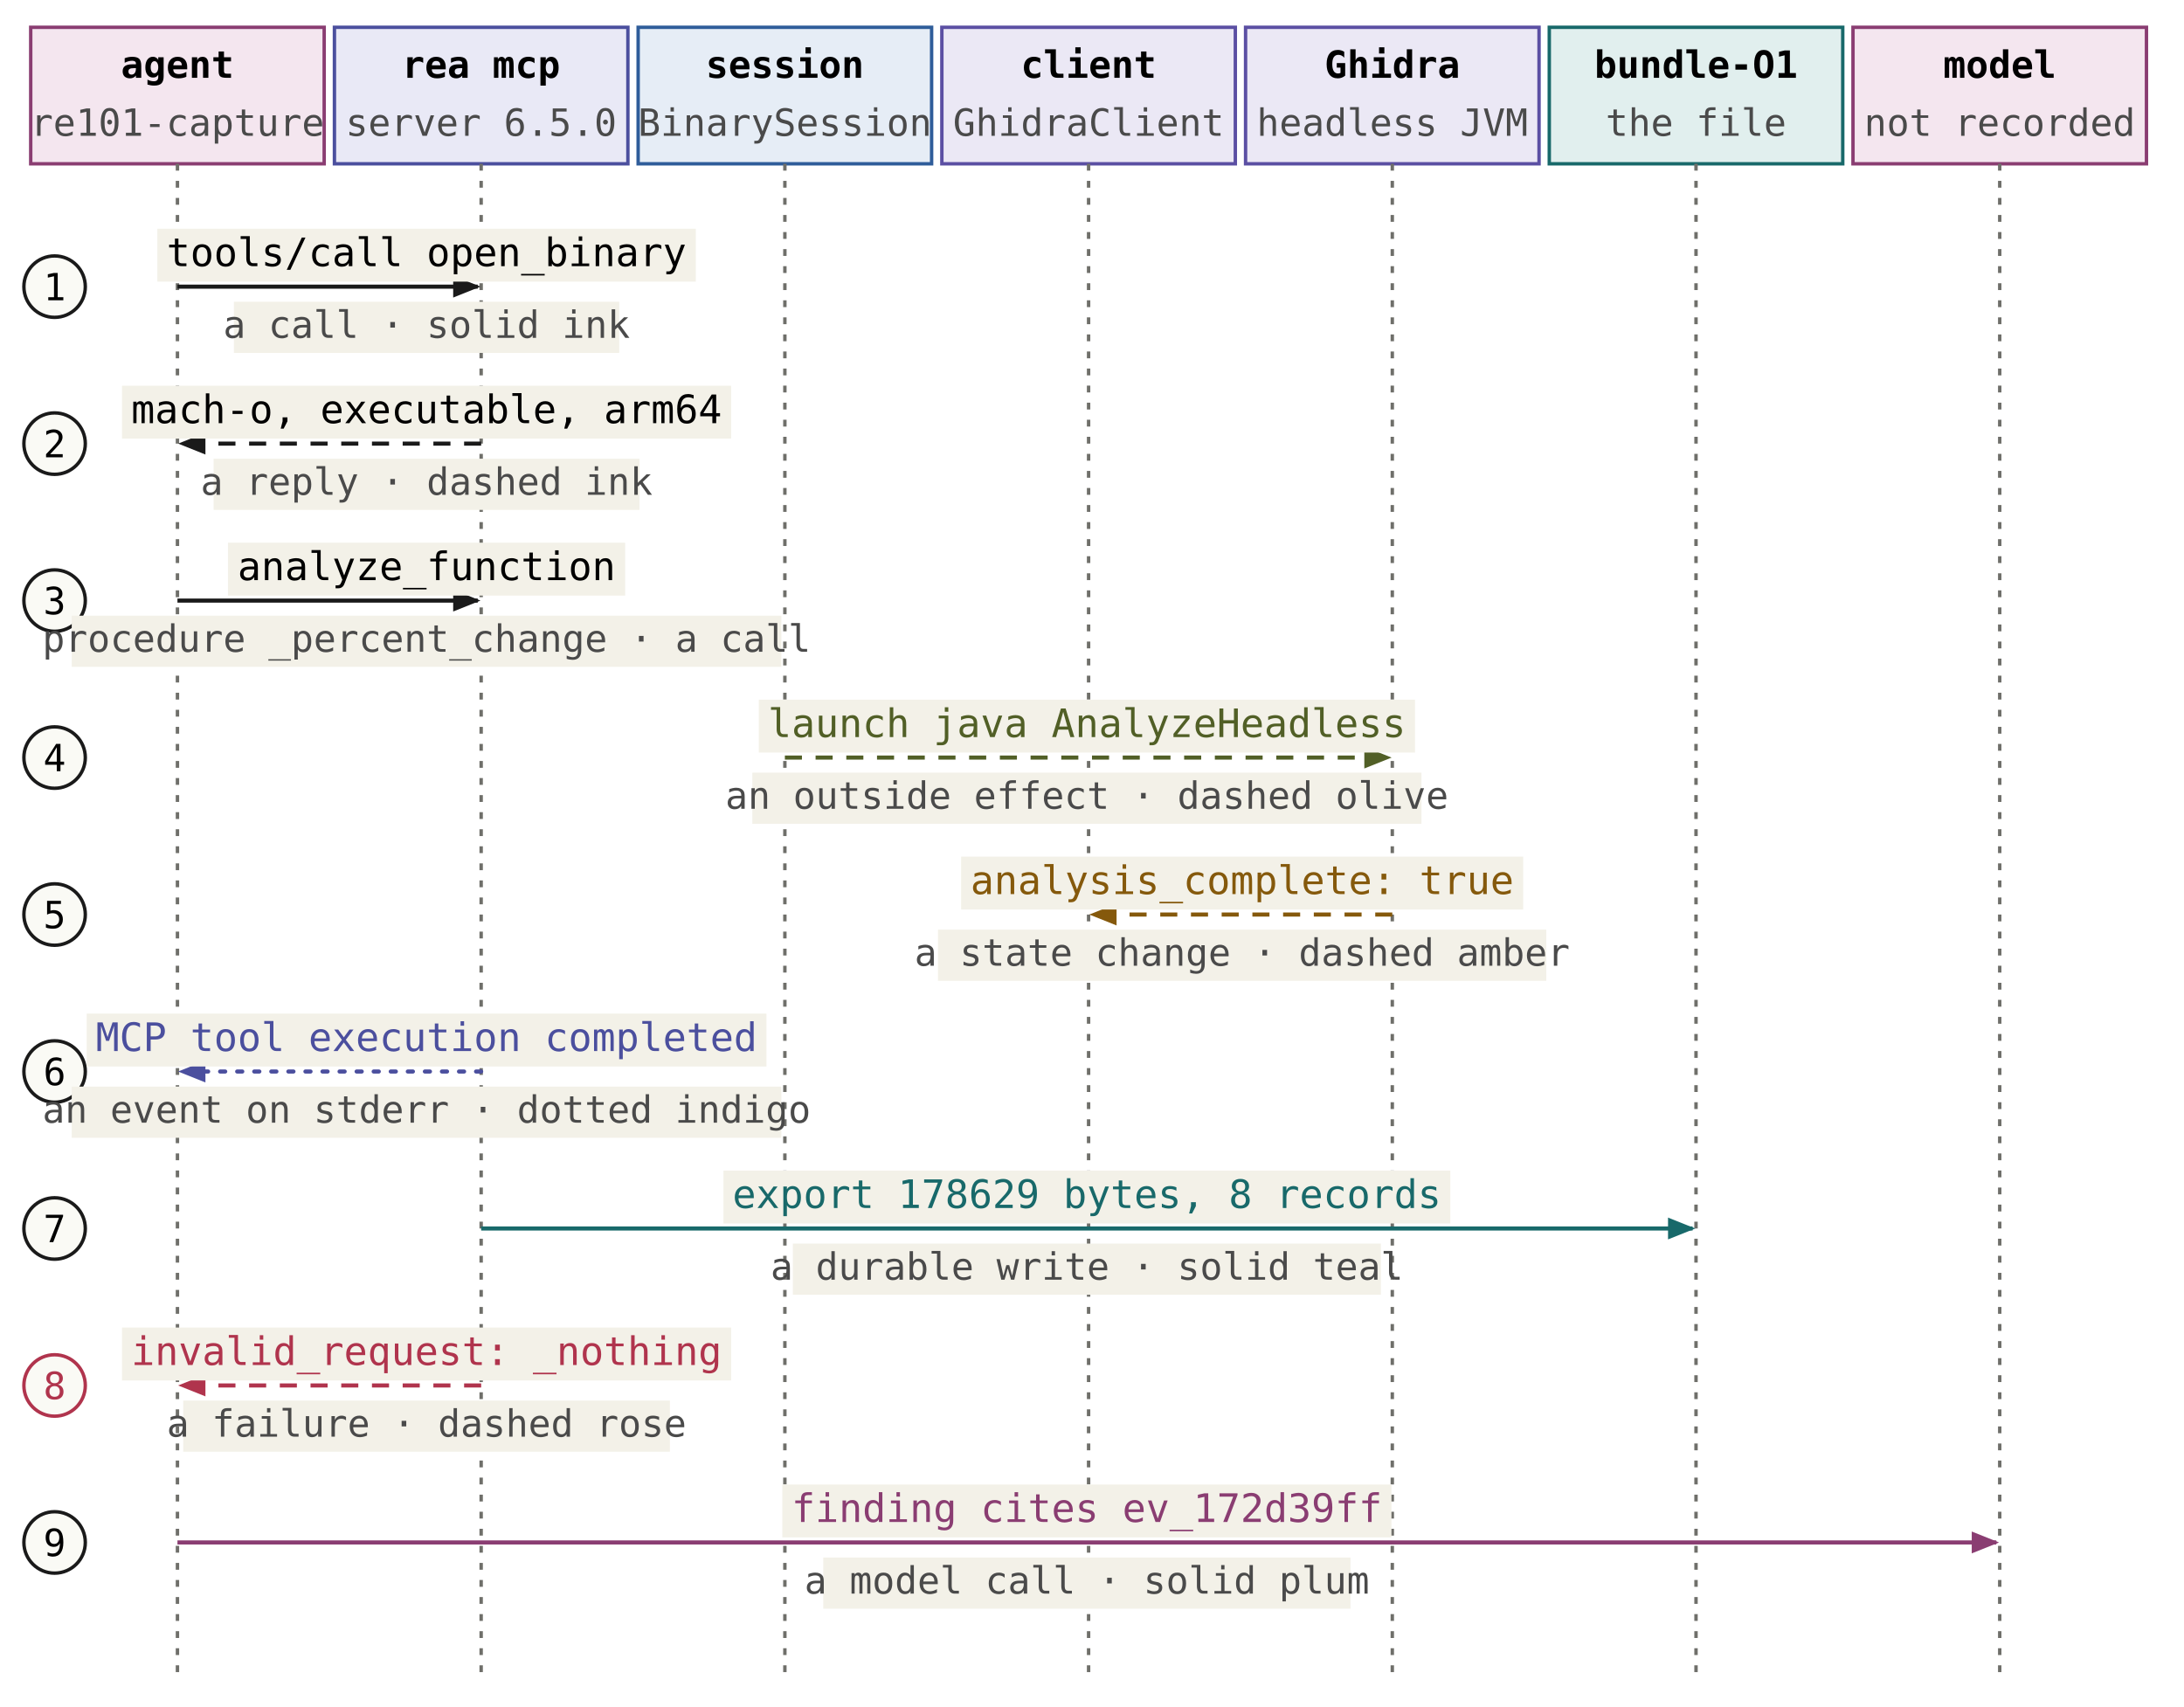
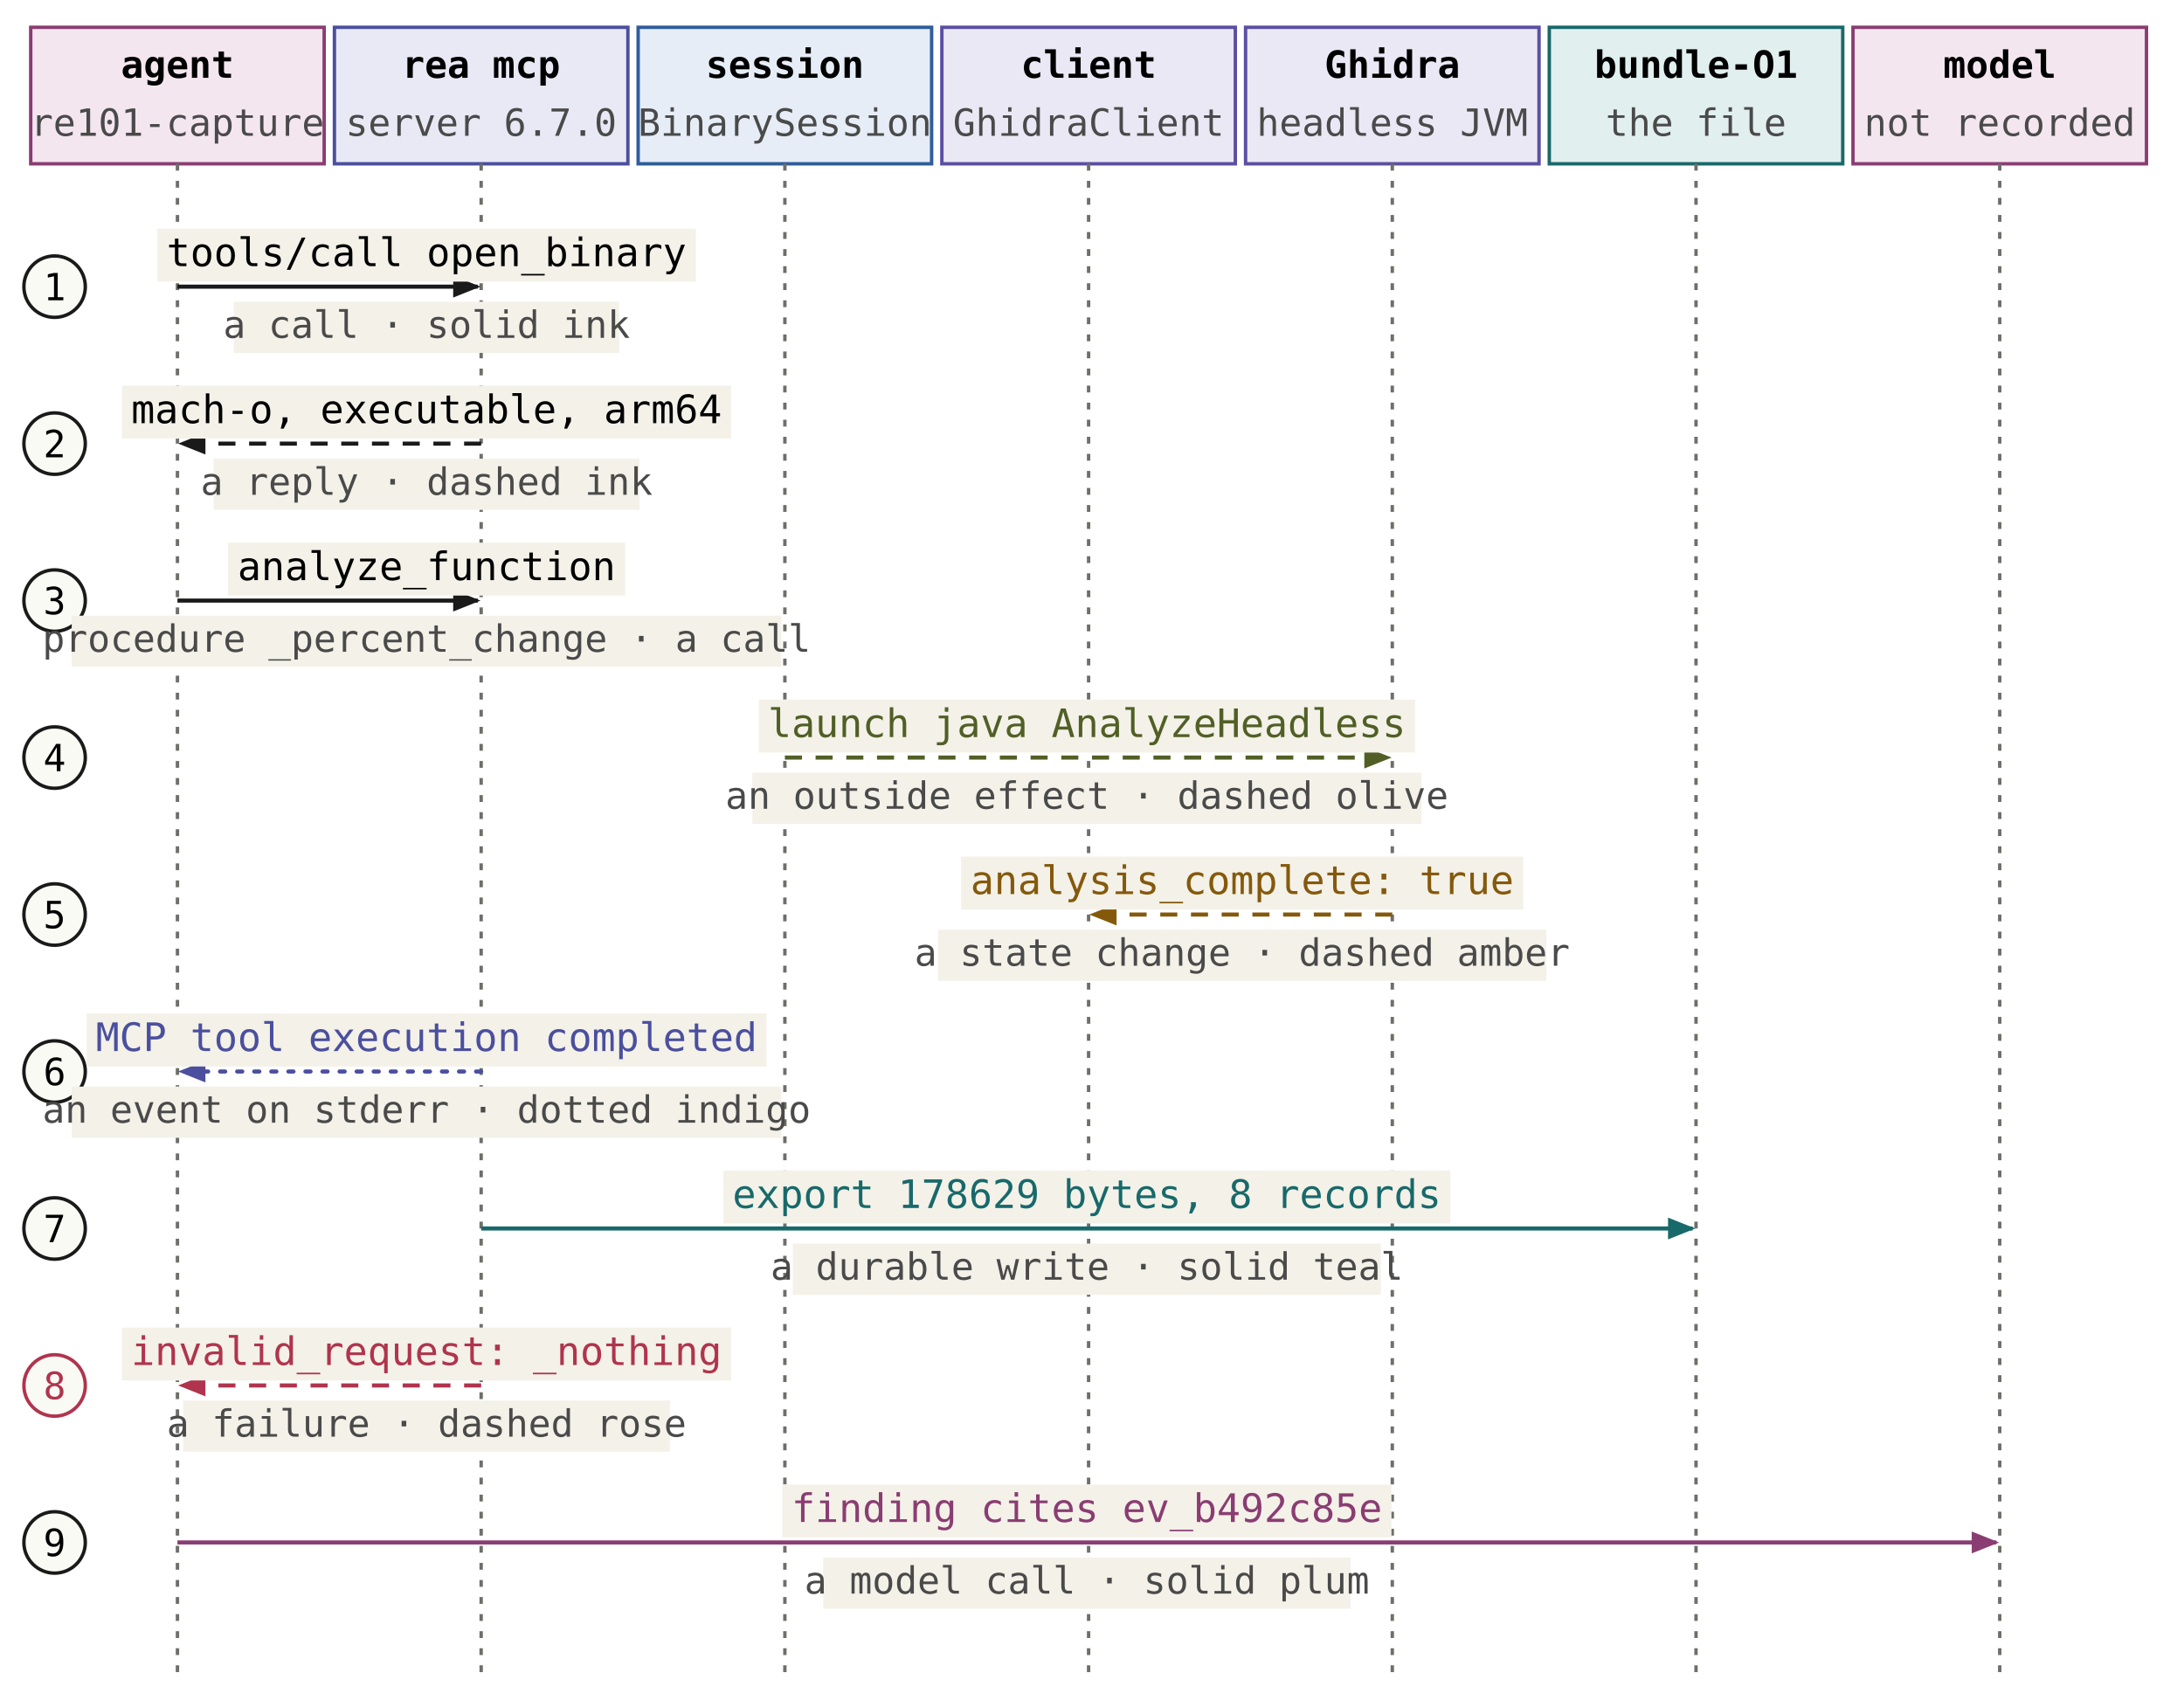
<svg xmlns="http://www.w3.org/2000/svg" viewBox="0 0 640 500" role="img" aria-labelledby="fig-0-1-title fig-0-1-desc" font-family="JetBrains Mono, ui-monospace, monospace">
  <defs>
    <marker id="fig-0-1-head-ink" viewBox="0 0 10 10" refX="9" refY="5" markerWidth="8" markerHeight="8" markerUnits="userSpaceOnUse" orient="auto-start-reverse">
      <path d="M0 1 L10 5 L0 9 z" fill="var(--m-ink, #1a1a1a)" />
    </marker>
    <marker id="fig-0-1-head-olive" viewBox="0 0 10 10" refX="9" refY="5" markerWidth="8" markerHeight="8" markerUnits="userSpaceOnUse" orient="auto-start-reverse">
      <path d="M0 1 L10 5 L0 9 z" fill="var(--m-olive-ink, #515f26)" />
    </marker>
    <marker id="fig-0-1-head-amber" viewBox="0 0 10 10" refX="9" refY="5" markerWidth="8" markerHeight="8" markerUnits="userSpaceOnUse" orient="auto-start-reverse">
      <path d="M0 1 L10 5 L0 9 z" fill="var(--m-amber-ink, #85590c)" />
    </marker>
    <marker id="fig-0-1-head-indigo" viewBox="0 0 10 10" refX="9" refY="5" markerWidth="8" markerHeight="8" markerUnits="userSpaceOnUse" orient="auto-start-reverse">
      <path d="M0 1 L10 5 L0 9 z" fill="var(--m-indigo-ink, #4b4f9e)" />
    </marker>
    <marker id="fig-0-1-head-teal" viewBox="0 0 10 10" refX="9" refY="5" markerWidth="8" markerHeight="8" markerUnits="userSpaceOnUse" orient="auto-start-reverse">
      <path d="M0 1 L10 5 L0 9 z" fill="var(--m-teal-ink, #18696a)" />
    </marker>
    <marker id="fig-0-1-head-rose" viewBox="0 0 10 10" refX="9" refY="5" markerWidth="8" markerHeight="8" markerUnits="userSpaceOnUse" orient="auto-start-reverse">
      <path d="M0 1 L10 5 L0 9 z" fill="var(--m-rose-ink, #b0344d)" />
    </marker>
    <marker id="fig-0-1-head-plum" viewBox="0 0 10 10" refX="9" refY="5" markerWidth="8" markerHeight="8" markerUnits="userSpaceOnUse" orient="auto-start-reverse">
      <path d="M0 1 L10 5 L0 9 z" fill="var(--m-plum-ink, #8a3d72)" />
    </marker>
  </defs>
  <rect x="9" y="8" width="86" height="40" fill="var(--m-plum-fill, #f4e6ef)" stroke="var(--m-plum-ink, #8a3d72)" />
  <text x="52" y="22.8" font-size="11" text-anchor="middle" font-weight="700">agent</text>
  <text x="52" y="39.8" font-size="11" text-anchor="middle" class="m-serif" fill="var(--m-ink-soft, #4a4a4a)">re101-capture</text>
  <line x1="52" y1="48" x2="52" y2="492" stroke="var(--m-ink-mute, #6f6f6a)" stroke-width="1" stroke-dasharray="2 3" />
  <rect x="98" y="8" width="86" height="40" fill="var(--m-indigo-fill, #e9e9f6)" stroke="var(--m-indigo-ink, #4b4f9e)" />
  <text x="141" y="22.8" font-size="11" text-anchor="middle" font-weight="700">rea mcp</text>
-   <text x="141" y="39.8" font-size="11" text-anchor="middle" class="m-serif" fill="var(--m-ink-soft, #4a4a4a)">server 6.5.0</text>
+   <text x="141" y="39.8" font-size="11" text-anchor="middle" class="m-serif" fill="var(--m-ink-soft, #4a4a4a)">server 6.7.0</text>
  <line x1="141" y1="48" x2="141" y2="492" stroke="var(--m-ink-mute, #6f6f6a)" stroke-width="1" stroke-dasharray="2 3" />
  <rect x="187" y="8" width="86" height="40" fill="var(--m-blue-fill, #e6edf6)" stroke="var(--m-blue-ink, #2f5d9a)" />
  <text x="230" y="22.8" font-size="11" text-anchor="middle" font-weight="700">session</text>
  <text x="230" y="39.8" font-size="11" text-anchor="middle" class="m-serif" fill="var(--m-ink-soft, #4a4a4a)">BinarySession</text>
  <line x1="230" y1="48" x2="230" y2="492" stroke="var(--m-ink-mute, #6f6f6a)" stroke-width="1" stroke-dasharray="2 3" />
  <rect x="276" y="8" width="86" height="40" fill="var(--m-violet-fill, #ebe8f5)" stroke="var(--m-violet-ink, #5b4fa3)" />
  <text x="319" y="22.8" font-size="11" text-anchor="middle" font-weight="700">client</text>
  <text x="319" y="39.8" font-size="11" text-anchor="middle" class="m-serif" fill="var(--m-ink-soft, #4a4a4a)">GhidraClient</text>
  <line x1="319" y1="48" x2="319" y2="492" stroke="var(--m-ink-mute, #6f6f6a)" stroke-width="1" stroke-dasharray="2 3" />
  <rect x="365" y="8" width="86" height="40" fill="var(--m-violet-fill, #ebe8f5)" stroke="var(--m-violet-ink, #5b4fa3)" />
  <text x="408" y="22.8" font-size="11" text-anchor="middle" font-weight="700">Ghidra</text>
  <text x="408" y="39.8" font-size="11" text-anchor="middle" class="m-serif" fill="var(--m-ink-soft, #4a4a4a)">headless JVM</text>
  <line x1="408" y1="48" x2="408" y2="492" stroke="var(--m-ink-mute, #6f6f6a)" stroke-width="1" stroke-dasharray="2 3" />
  <rect x="454" y="8" width="86" height="40" fill="var(--m-teal-fill, #e1efee)" stroke="var(--m-teal-ink, #18696a)" />
  <text x="497" y="22.8" font-size="11" text-anchor="middle" font-weight="700">bundle-O1</text>
  <text x="497" y="39.8" font-size="11" text-anchor="middle" class="m-serif" fill="var(--m-ink-soft, #4a4a4a)">the file</text>
  <line x1="497" y1="48" x2="497" y2="492" stroke="var(--m-ink-mute, #6f6f6a)" stroke-width="1" stroke-dasharray="2 3" />
  <rect x="543" y="8" width="86" height="40" fill="var(--m-plum-fill, #f4e6ef)" stroke="var(--m-plum-ink, #8a3d72)" />
  <text x="586" y="22.8" font-size="11" text-anchor="middle" font-weight="700">model</text>
  <text x="586" y="39.8" font-size="11" text-anchor="middle" class="m-serif" fill="var(--m-ink-soft, #4a4a4a)">not recorded</text>
  <line x1="586" y1="48" x2="586" y2="492" stroke="var(--m-ink-mute, #6f6f6a)" stroke-width="1" stroke-dasharray="2 3" />
  <g data-beat="1">
    <animate attributeName="opacity" values="0;0;1" keyTimes="0;0;1" calcMode="spline" keySplines="0 0 1 1;0.23 1 0.32 1" dur="0.45s" begin="indefinite" fill="freeze" />
    <animateTransform attributeName="transform" type="translate" values="0 4;0 4;0 0" keyTimes="0;0;1" calcMode="spline" keySplines="0 0 1 1;0.23 1 0.32 1" dur="0.45s" begin="indefinite" fill="freeze" />
    <circle cx="16" cy="84" r="9" fill="var(--m-paper, #fafaf5)" stroke="var(--m-ink, #1a1a1a)" stroke-width="1" />
    <text x="16" y="88" font-size="11" text-anchor="middle">1</text>
    <line x1="52" y1="84" x2="140" y2="84" stroke="var(--m-ink, #1a1a1a)" stroke-width="1.2" marker-end="url(#fig-0-1-head-ink)" />
    <circle class="m-packet" r="3.5" fill="var(--m-ink, #1a1a1a)" opacity="0">
      <animateMotion path="M52 84 L140 84" keyPoints="0;0;1;1" keyTimes="0;0;0.688;1" calcMode="linear" dur="0.8s" begin="indefinite" fill="freeze" />
      <animate attributeName="opacity" values="0;0;1;1;0" keyTimes="0;0;0.1;0.688;1" dur="0.8s" begin="indefinite" fill="freeze" />
    </circle>
    <rect class="m-knock" x="46.1" y="67.03" width="157.8" height="15.5" fill="var(--m-panel, #f3f1e8)" />
    <text x="125" y="78" font-size="11.5" text-anchor="middle">tools/call open_binary</text>
    <rect class="m-knock" x="68.54" y="88.42" width="112.92" height="15" fill="var(--m-panel, #f3f1e8)" />
    <text x="125" y="99" font-size="11" text-anchor="middle" class="m-serif" fill="var(--m-ink-soft, #4a4a4a)">a call · solid ink</text>
  </g>
  <g data-beat="2">
    <animate attributeName="opacity" values="0;0;1" keyTimes="0;0.571;1" calcMode="spline" keySplines="0 0 1 1;0.23 1 0.32 1" dur="1.05s" begin="indefinite" fill="freeze" />
    <animateTransform attributeName="transform" type="translate" values="0 4;0 4;0 0" keyTimes="0;0.571;1" calcMode="spline" keySplines="0 0 1 1;0.23 1 0.32 1" dur="1.05s" begin="indefinite" fill="freeze" />
    <circle cx="16" cy="130" r="9" fill="var(--m-paper, #fafaf5)" stroke="var(--m-ink, #1a1a1a)" stroke-width="1" />
    <text x="16" y="134" font-size="11" text-anchor="middle">2</text>
    <line x1="141" y1="130" x2="53" y2="130" stroke="var(--m-ink, #1a1a1a)" stroke-width="1.2" stroke-dasharray="5 4" marker-end="url(#fig-0-1-head-ink)" />
    <circle class="m-packet" r="3.5" fill="var(--m-ink, #1a1a1a)" opacity="0">
      <animateMotion path="M141 130 L53 130" keyPoints="0;0;1;1" keyTimes="0;0.429;0.821;1" calcMode="linear" dur="1.4s" begin="indefinite" fill="freeze" />
      <animate attributeName="opacity" values="0;0;1;1;0" keyTimes="0;0.429;0.486;0.821;1" dur="1.4s" begin="indefinite" fill="freeze" />
    </circle>
    <rect class="m-knock" x="35.75" y="113.03" width="178.5" height="15.5" fill="var(--m-panel, #f3f1e8)" />
    <text x="125" y="124" font-size="11.5" text-anchor="middle">mach-o, executable, arm64</text>
    <rect class="m-knock" x="62.6" y="134.42" width="124.8" height="15" fill="var(--m-panel, #f3f1e8)" />
    <text x="125" y="145" font-size="11" text-anchor="middle" class="m-serif" fill="var(--m-ink-soft, #4a4a4a)">a reply · dashed ink</text>
  </g>
  <g data-beat="3">
    <animate attributeName="opacity" values="0;0;1" keyTimes="0;0.727;1" calcMode="spline" keySplines="0 0 1 1;0.23 1 0.32 1" dur="1.65s" begin="indefinite" fill="freeze" />
    <animateTransform attributeName="transform" type="translate" values="0 4;0 4;0 0" keyTimes="0;0.727;1" calcMode="spline" keySplines="0 0 1 1;0.23 1 0.32 1" dur="1.65s" begin="indefinite" fill="freeze" />
    <circle cx="16" cy="176" r="9" fill="var(--m-paper, #fafaf5)" stroke="var(--m-ink, #1a1a1a)" stroke-width="1" />
    <text x="16" y="180" font-size="11" text-anchor="middle">3</text>
    <line x1="52" y1="176" x2="140" y2="176" stroke="var(--m-ink, #1a1a1a)" stroke-width="1.2" marker-end="url(#fig-0-1-head-ink)" />
    <circle class="m-packet" r="3.5" fill="var(--m-ink, #1a1a1a)" opacity="0">
      <animateMotion path="M52 176 L140 176" keyPoints="0;0;1;1" keyTimes="0;0.6;0.875;1" calcMode="linear" dur="2s" begin="indefinite" fill="freeze" />
      <animate attributeName="opacity" values="0;0;1;1;0" keyTimes="0;0.6;0.64;0.875;1" dur="2s" begin="indefinite" fill="freeze" />
    </circle>
    <rect class="m-knock" x="66.8" y="159.03" width="116.4" height="15.5" fill="var(--m-panel, #f3f1e8)" />
    <text x="125" y="170" font-size="11.5" text-anchor="middle">analyze_function</text>
    <rect class="m-knock" x="21.02" y="180.42" width="207.96" height="15" fill="var(--m-panel, #f3f1e8)" />
    <text x="125" y="191" font-size="11" text-anchor="middle" class="m-serif" fill="var(--m-ink-soft, #4a4a4a)">procedure _percent_change · a call</text>
  </g>
  <g data-beat="4">
    <animate attributeName="opacity" values="0;0;1" keyTimes="0;0.8;1" calcMode="spline" keySplines="0 0 1 1;0.23 1 0.32 1" dur="2.25s" begin="indefinite" fill="freeze" />
    <animateTransform attributeName="transform" type="translate" values="0 4;0 4;0 0" keyTimes="0;0.8;1" calcMode="spline" keySplines="0 0 1 1;0.23 1 0.32 1" dur="2.25s" begin="indefinite" fill="freeze" />
    <circle cx="16" cy="222" r="9" fill="var(--m-paper, #fafaf5)" stroke="var(--m-ink, #1a1a1a)" stroke-width="1" />
    <text x="16" y="226" font-size="11" text-anchor="middle">4</text>
    <line x1="230" y1="222" x2="407" y2="222" stroke="var(--m-olive-ink, #515f26)" stroke-width="1.2" stroke-dasharray="5 4" marker-end="url(#fig-0-1-head-olive)" />
    <circle class="m-packet" r="3.5" fill="var(--m-olive-ink, #515f26)" opacity="0">
      <animateMotion path="M230 222 L407 222" keyPoints="0;0;1;1" keyTimes="0;0.692;0.904;1" calcMode="linear" dur="2.6s" begin="indefinite" fill="freeze" />
      <animate attributeName="opacity" values="0;0;1;1;0" keyTimes="0;0.692;0.723;0.904;1" dur="2.6s" begin="indefinite" fill="freeze" />
    </circle>
    <rect class="m-knock" x="222.35" y="205.03" width="192.3" height="15.5" fill="var(--m-panel, #f3f1e8)" />
    <text x="318.5" y="216" font-size="11.5" text-anchor="middle" fill="var(--m-olive-ink, #515f26)">launch java AnalyzeHeadless</text>
    <rect class="m-knock" x="220.46" y="226.42" width="196.08" height="15" fill="var(--m-panel, #f3f1e8)" />
    <text x="318.5" y="237" font-size="11" text-anchor="middle" class="m-serif" fill="var(--m-ink-soft, #4a4a4a)">an outside effect · dashed olive</text>
  </g>
  <g data-beat="5">
    <animate attributeName="opacity" values="0;0;1" keyTimes="0;0.842;1" calcMode="spline" keySplines="0 0 1 1;0.23 1 0.32 1" dur="2.85s" begin="indefinite" fill="freeze" />
    <animateTransform attributeName="transform" type="translate" values="0 4;0 4;0 0" keyTimes="0;0.842;1" calcMode="spline" keySplines="0 0 1 1;0.23 1 0.32 1" dur="2.85s" begin="indefinite" fill="freeze" />
    <circle cx="16" cy="268" r="9" fill="var(--m-paper, #fafaf5)" stroke="var(--m-ink, #1a1a1a)" stroke-width="1" />
    <text x="16" y="272" font-size="11" text-anchor="middle">5</text>
    <line x1="408" y1="268" x2="320" y2="268" stroke="var(--m-amber-ink, #85590c)" stroke-width="1.2" stroke-dasharray="5 4" marker-end="url(#fig-0-1-head-amber)" />
    <circle class="m-packet" r="3.5" fill="var(--m-amber-ink, #85590c)" opacity="0">
      <animateMotion path="M408 268 L320 268" keyPoints="0;0;1;1" keyTimes="0;0.75;0.922;1" calcMode="linear" dur="3.2s" begin="indefinite" fill="freeze" />
      <animate attributeName="opacity" values="0;0;1;1;0" keyTimes="0;0.75;0.775;0.922;1" dur="3.2s" begin="indefinite" fill="freeze" />
    </circle>
    <rect class="m-knock" x="281.65" y="251.03" width="164.7" height="15.5" fill="var(--m-panel, #f3f1e8)" />
    <text x="364" y="262" font-size="11.5" text-anchor="middle" fill="var(--m-amber-ink, #85590c)">analysis_complete: true</text>
    <rect class="m-knock" x="274.87" y="272.42" width="178.26" height="15" fill="var(--m-panel, #f3f1e8)" />
    <text x="364" y="283" font-size="11" text-anchor="middle" class="m-serif" fill="var(--m-ink-soft, #4a4a4a)">a state change · dashed amber</text>
  </g>
  <g data-beat="6">
    <animate attributeName="opacity" values="0;0;1" keyTimes="0;0.87;1" calcMode="spline" keySplines="0 0 1 1;0.23 1 0.32 1" dur="3.45s" begin="indefinite" fill="freeze" />
    <animateTransform attributeName="transform" type="translate" values="0 4;0 4;0 0" keyTimes="0;0.87;1" calcMode="spline" keySplines="0 0 1 1;0.23 1 0.32 1" dur="3.45s" begin="indefinite" fill="freeze" />
    <circle cx="16" cy="314" r="9" fill="var(--m-paper, #fafaf5)" stroke="var(--m-ink, #1a1a1a)" stroke-width="1" />
    <text x="16" y="318" font-size="11" text-anchor="middle">6</text>
    <line x1="141" y1="314" x2="53" y2="314" stroke="var(--m-indigo-ink, #4b4f9e)" stroke-width="1.2" stroke-dasharray="1.5 3.5" stroke-linecap="round" marker-end="url(#fig-0-1-head-indigo)" />
    <circle class="m-packet" r="3.5" fill="var(--m-indigo-ink, #4b4f9e)" opacity="0">
      <animateMotion path="M141 314 L53 314" keyPoints="0;0;1;1" keyTimes="0;0.789;0.934;1" calcMode="linear" dur="3.8s" begin="indefinite" fill="freeze" />
      <animate attributeName="opacity" values="0;0;1;1;0" keyTimes="0;0.789;0.811;0.934;1" dur="3.8s" begin="indefinite" fill="freeze" />
    </circle>
    <rect class="m-knock" x="25.4" y="297.03" width="199.2" height="15.5" fill="var(--m-panel, #f3f1e8)" />
    <text x="125" y="308" font-size="11.5" text-anchor="middle" fill="var(--m-indigo-ink, #4b4f9e)">MCP tool execution completed</text>
    <rect class="m-knock" x="21.02" y="318.42" width="207.96" height="15" fill="var(--m-panel, #f3f1e8)" />
    <text x="125" y="329" font-size="11" text-anchor="middle" class="m-serif" fill="var(--m-ink-soft, #4a4a4a)">an event on stderr · dotted indigo</text>
  </g>
  <g data-beat="7">
    <animate attributeName="opacity" values="0;0;1" keyTimes="0;0.889;1" calcMode="spline" keySplines="0 0 1 1;0.23 1 0.32 1" dur="4.05s" begin="indefinite" fill="freeze" />
    <animateTransform attributeName="transform" type="translate" values="0 4;0 4;0 0" keyTimes="0;0.889;1" calcMode="spline" keySplines="0 0 1 1;0.23 1 0.32 1" dur="4.05s" begin="indefinite" fill="freeze" />
    <circle cx="16" cy="360" r="9" fill="var(--m-paper, #fafaf5)" stroke="var(--m-ink, #1a1a1a)" stroke-width="1" />
    <text x="16" y="364" font-size="11" text-anchor="middle">7</text>
    <line x1="141" y1="360" x2="496" y2="360" stroke="var(--m-teal-ink, #18696a)" stroke-width="1.2" marker-end="url(#fig-0-1-head-teal)" />
    <circle class="m-packet" r="3.5" fill="var(--m-teal-ink, #18696a)" opacity="0">
      <animateMotion path="M141 360 L496 360" keyPoints="0;0;1;1" keyTimes="0;0.818;0.943;1" calcMode="linear" dur="4.4s" begin="indefinite" fill="freeze" />
      <animate attributeName="opacity" values="0;0;1;1;0" keyTimes="0;0.818;0.836;0.943;1" dur="4.4s" begin="indefinite" fill="freeze" />
    </circle>
    <rect class="m-knock" x="212" y="343.03" width="213" height="15.5" fill="var(--m-panel, #f3f1e8)" />
    <text x="318.5" y="354" font-size="11.5" text-anchor="middle" fill="var(--m-teal-ink, #18696a)">export 178629 bytes, 8 records</text>
    <rect class="m-knock" x="232.34" y="364.42" width="172.32" height="15" fill="var(--m-panel, #f3f1e8)" />
    <text x="318.5" y="375" font-size="11" text-anchor="middle" class="m-serif" fill="var(--m-ink-soft, #4a4a4a)">a durable write · solid teal</text>
  </g>
  <g data-beat="8">
    <animate attributeName="opacity" values="0;0;1" keyTimes="0;0.903;1" calcMode="spline" keySplines="0 0 1 1;0.23 1 0.32 1" dur="4.65s" begin="indefinite" fill="freeze" />
    <animateTransform attributeName="transform" type="translate" values="0 4;0 4;0 0" keyTimes="0;0.903;1" calcMode="spline" keySplines="0 0 1 1;0.23 1 0.32 1" dur="4.65s" begin="indefinite" fill="freeze" />
    <circle cx="16" cy="406" r="9" fill="var(--m-paper, #fafaf5)" stroke="var(--m-rose-ink, #b0344d)" stroke-width="1" />
    <text x="16" y="410" font-size="11" text-anchor="middle" fill="var(--m-rose-ink, #b0344d)">8</text>
    <line x1="141" y1="406" x2="53" y2="406" stroke="var(--m-rose-ink, #b0344d)" stroke-width="1.2" stroke-dasharray="5 4" marker-end="url(#fig-0-1-head-rose)" />
    <circle class="m-packet" r="3.5" fill="var(--m-rose-ink, #b0344d)" opacity="0">
      <animateMotion path="M141 406 L53 406" keyPoints="0;0;1;1" keyTimes="0;0.84;0.95;1" calcMode="linear" dur="5s" begin="indefinite" fill="freeze" />
      <animate attributeName="opacity" values="0;0;1;1;0" keyTimes="0;0.84;0.856;0.95;1" dur="5s" begin="indefinite" fill="freeze" />
    </circle>
    <rect class="m-knock" x="35.75" y="389.03" width="178.5" height="15.5" fill="var(--m-panel, #f3f1e8)" />
    <text x="125" y="400" font-size="11.5" text-anchor="middle" fill="var(--m-rose-ink, #b0344d)">invalid_request: _nothing</text>
    <rect class="m-knock" x="53.69" y="410.42" width="142.62" height="15" fill="var(--m-panel, #f3f1e8)" />
    <text x="125" y="421" font-size="11" text-anchor="middle" class="m-serif" fill="var(--m-ink-soft, #4a4a4a)">a failure · dashed rose</text>
  </g>
  <g data-beat="9">
    <animate attributeName="opacity" values="0;0;1" keyTimes="0;0.914;1" calcMode="spline" keySplines="0 0 1 1;0.23 1 0.32 1" dur="5.25s" begin="indefinite" fill="freeze" />
    <animateTransform attributeName="transform" type="translate" values="0 4;0 4;0 0" keyTimes="0;0.914;1" calcMode="spline" keySplines="0 0 1 1;0.23 1 0.32 1" dur="5.25s" begin="indefinite" fill="freeze" />
    <circle cx="16" cy="452" r="9" fill="var(--m-paper, #fafaf5)" stroke="var(--m-ink, #1a1a1a)" stroke-width="1" />
    <text x="16" y="456" font-size="11" text-anchor="middle">9</text>
    <line x1="52" y1="452" x2="585" y2="452" stroke="var(--m-plum-ink, #8a3d72)" stroke-width="1.2" marker-end="url(#fig-0-1-head-plum)" />
    <circle class="m-packet" r="3.5" fill="var(--m-plum-ink, #8a3d72)" opacity="0">
      <animateMotion path="M52 452 L585 452" keyPoints="0;0;1;1" keyTimes="0;0.857;0.955;1" calcMode="linear" dur="5.6s" begin="indefinite" fill="freeze" />
      <animate attributeName="opacity" values="0;0;1;1;0" keyTimes="0;0.857;0.871;0.955;1" dur="5.6s" begin="indefinite" fill="freeze" />
    </circle>
    <rect class="m-knock" x="229.25" y="435.03" width="178.5" height="15.5" fill="var(--m-panel, #f3f1e8)" />
-     <text x="318.5" y="446" font-size="11.5" text-anchor="middle" fill="var(--m-plum-ink, #8a3d72)">finding cites ev_172d39ff</text>
+     <text x="318.5" y="446" font-size="11.5" text-anchor="middle" fill="var(--m-plum-ink, #8a3d72)">finding cites ev_b492c85e</text>
    <rect class="m-knock" x="241.25" y="456.42" width="154.5" height="15" fill="var(--m-panel, #f3f1e8)" />
    <text x="318.5" y="467" font-size="11" text-anchor="middle" class="m-serif" fill="var(--m-ink-soft, #4a4a4a)">a model call · solid plum</text>
  </g>
</svg>
